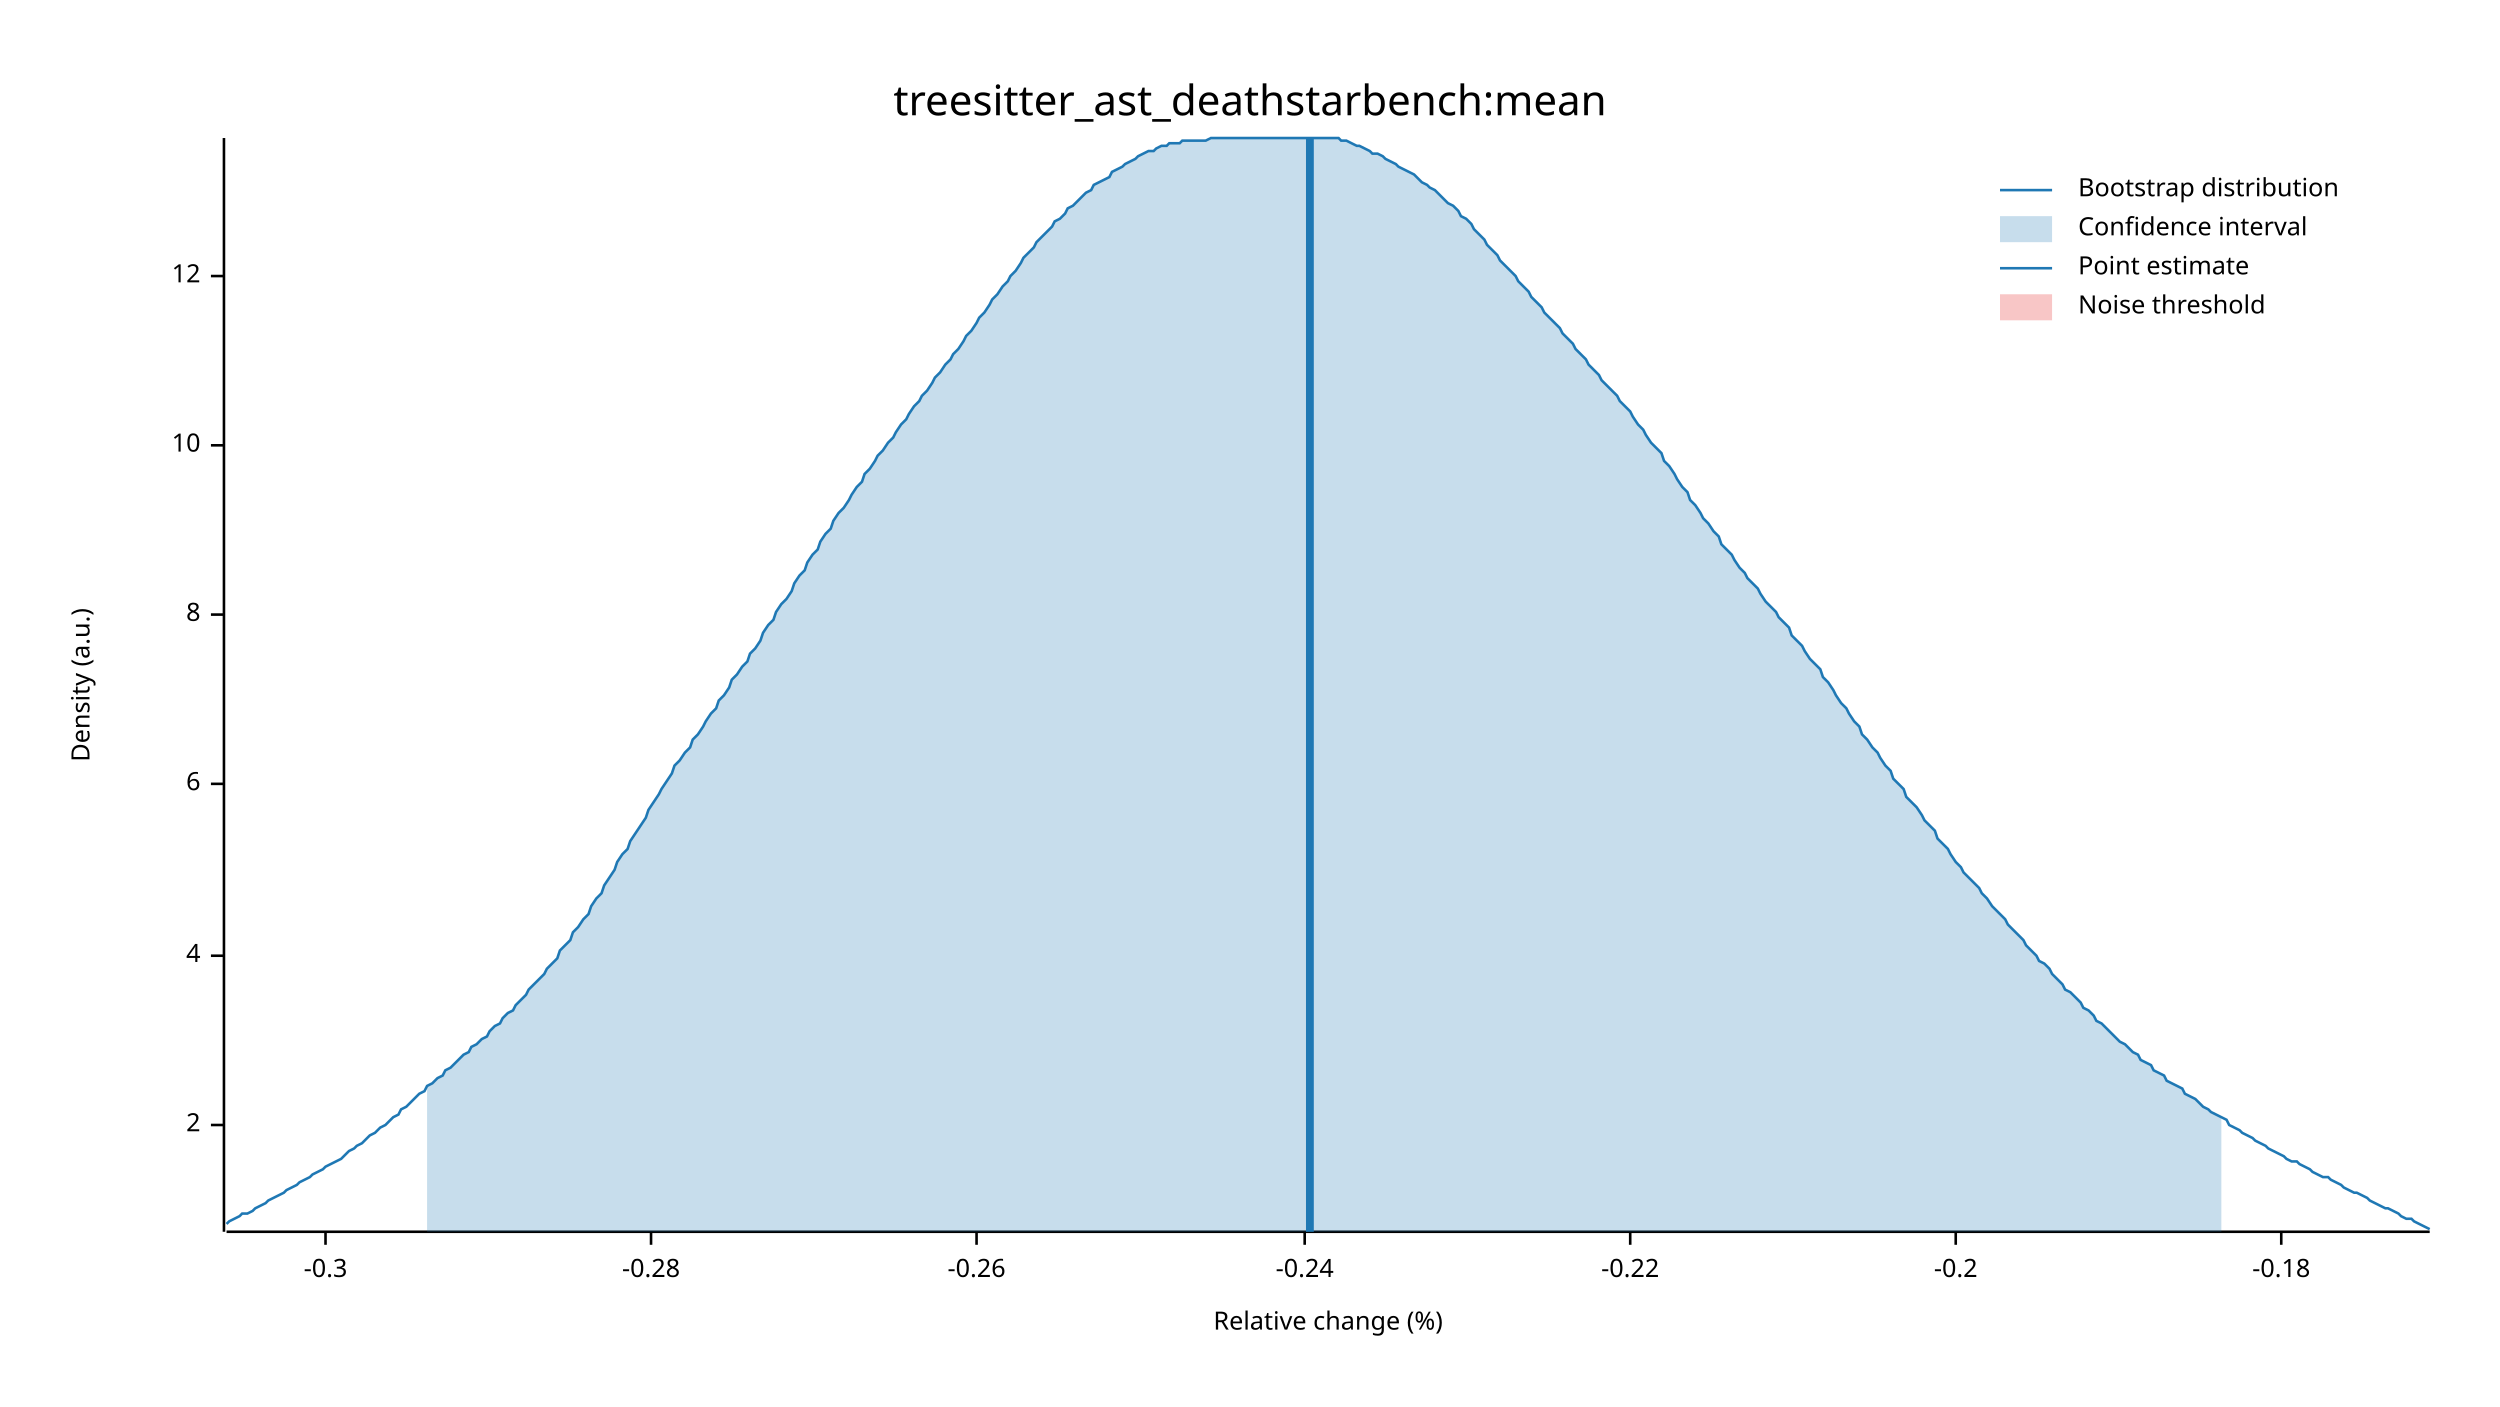
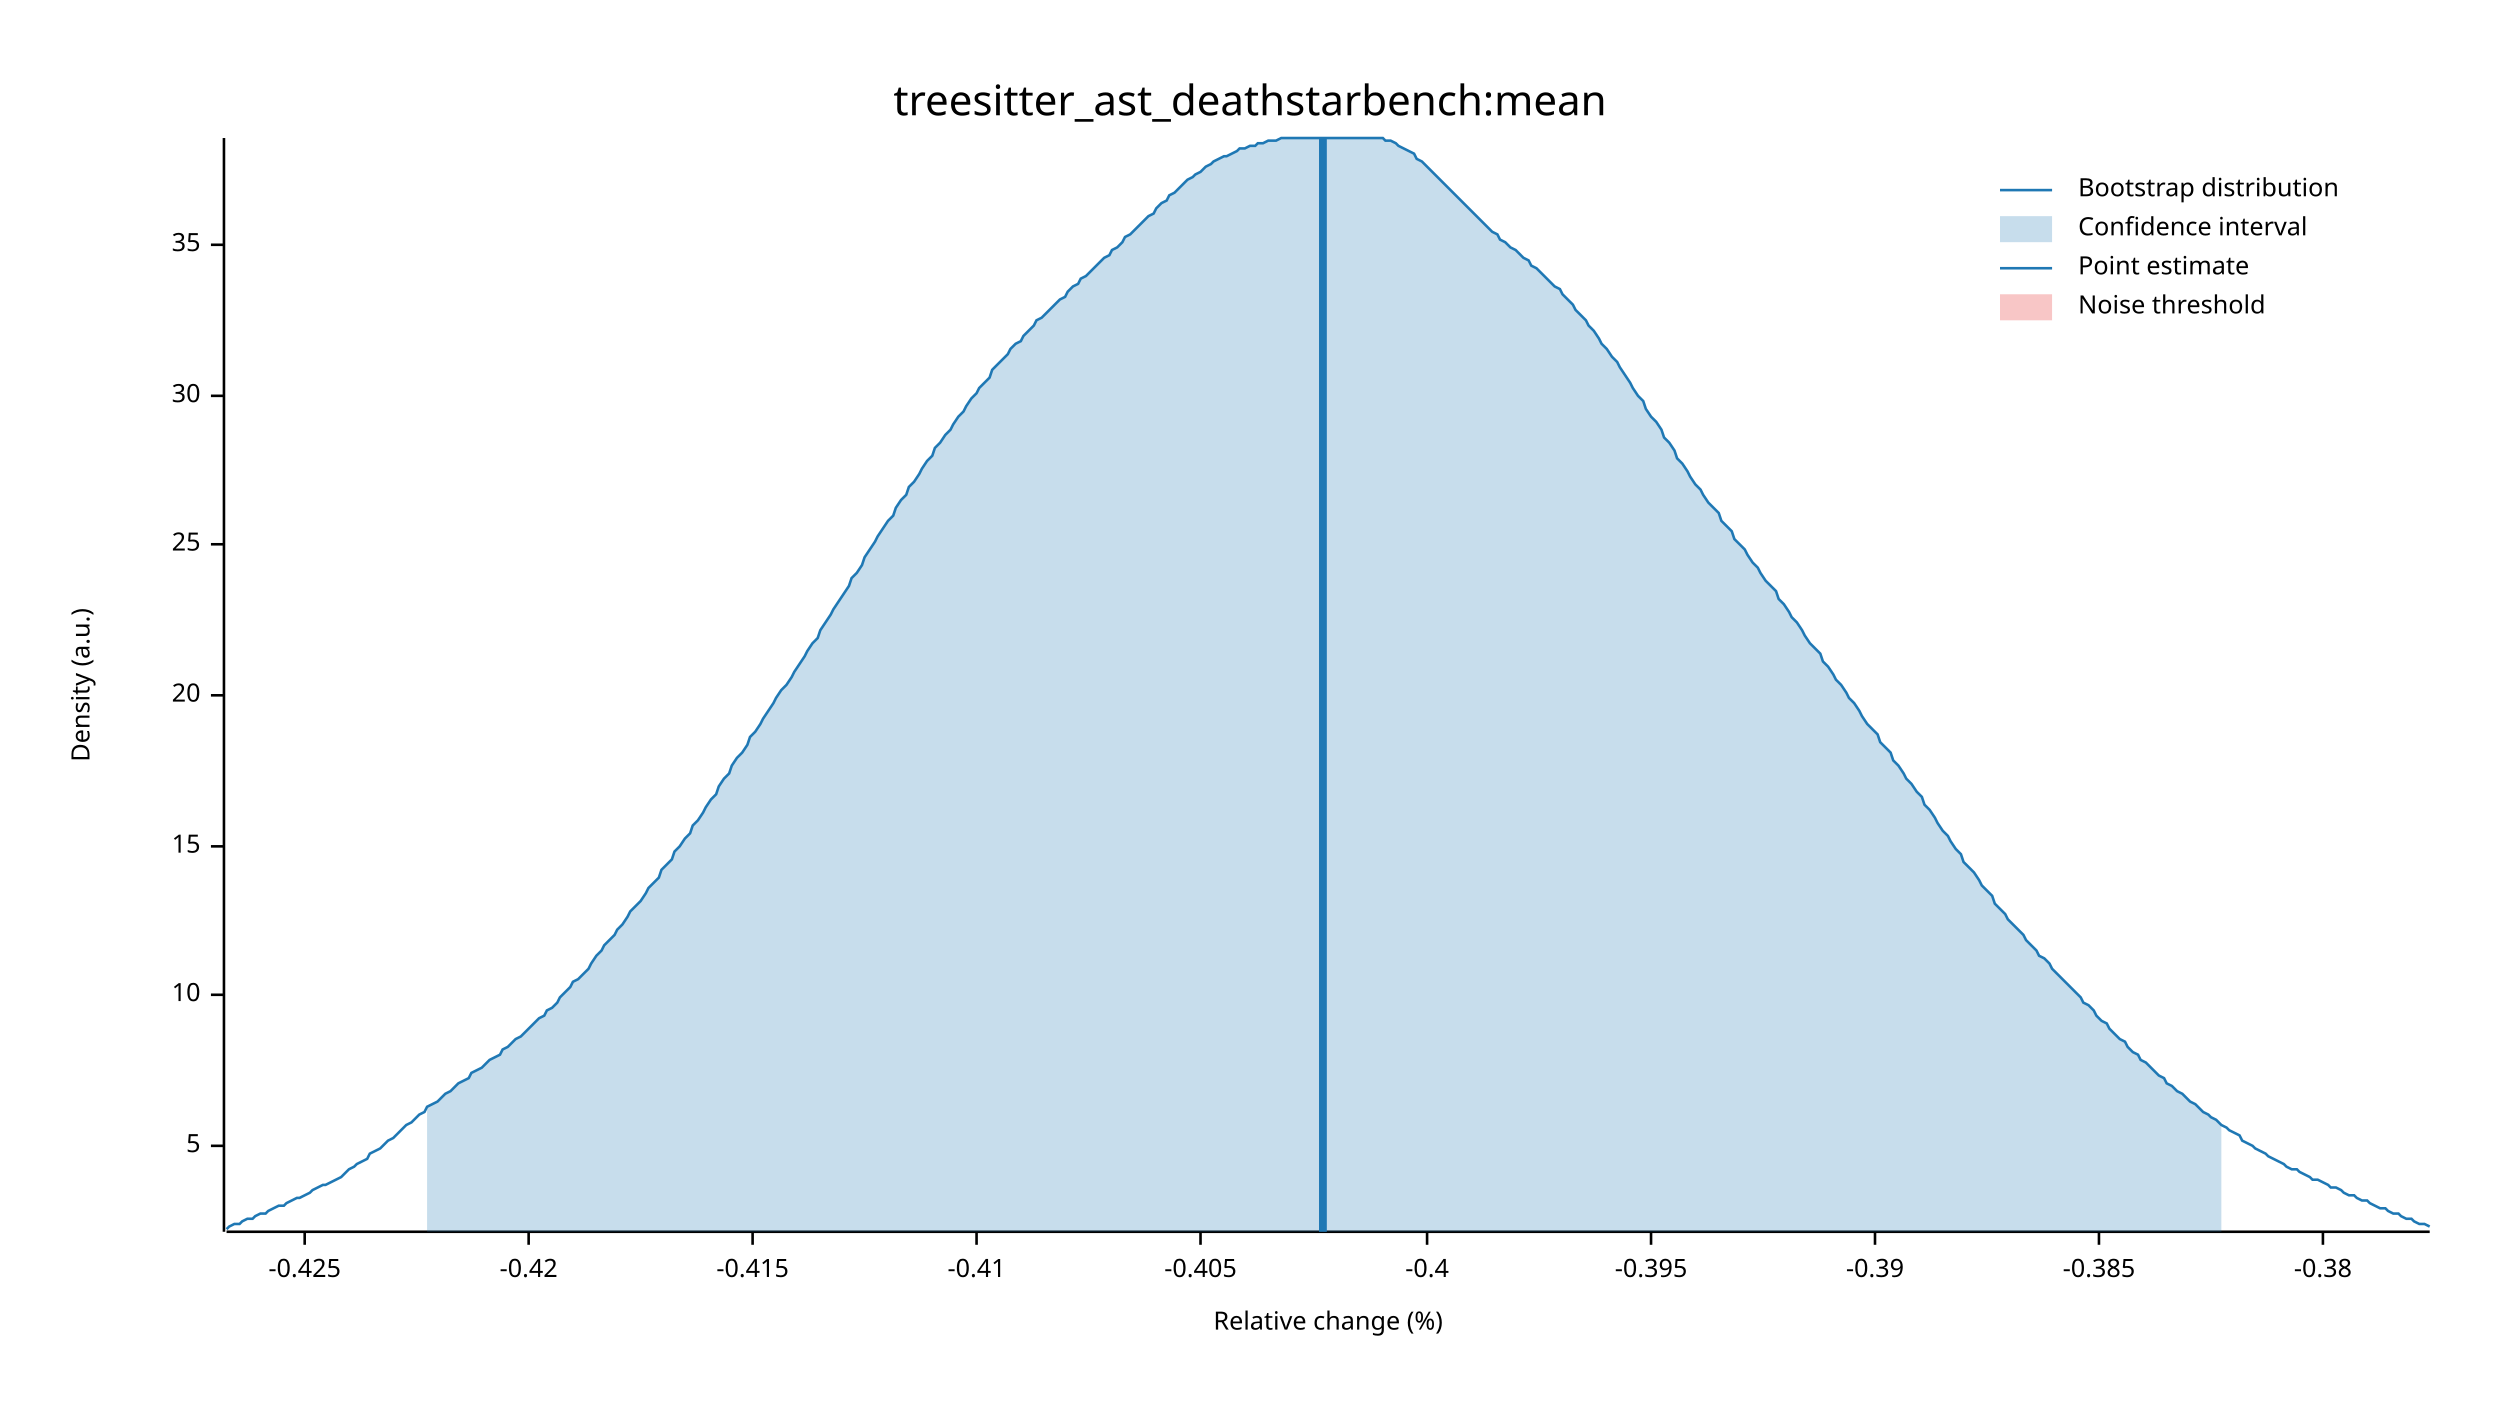
<svg xmlns="http://www.w3.org/2000/svg" width="960" height="540" viewBox="0 0 960 540">
  <text x="480" y="32" dy="0.76em" text-anchor="middle" font-family="sans-serif" font-size="16.129" opacity="1" fill="#000000">
treesitter_ast_deathstarbench:mean
</text>
  <text x="27" y="263" dy="0.76em" text-anchor="middle" font-family="sans-serif" font-size="9.677" opacity="1" fill="#000000" transform="rotate(270, 27, 263)">
Density (a.u.)
</text>
  <text x="510" y="513" dy="-0.5ex" text-anchor="middle" font-family="sans-serif" font-size="9.677" opacity="1" fill="#000000">
Relative change (%)
</text>
  <polyline fill="none" opacity="1" stroke="#000000" stroke-width="1" points="86,53 86,473 " />
-   <text x="77" y="432" dy="0.5ex" text-anchor="end" font-family="sans-serif" font-size="9.677" opacity="1" fill="#000000">
- 2
+   <text x="77" y="440" dy="0.5ex" text-anchor="end" font-family="sans-serif" font-size="9.677" opacity="1" fill="#000000">
+ 5
</text>
-   <polyline fill="none" opacity="1" stroke="#000000" stroke-width="1" points="81,432 86,432 " />
-   <text x="77" y="367" dy="0.5ex" text-anchor="end" font-family="sans-serif" font-size="9.677" opacity="1" fill="#000000">
- 4
- </text>
-   <polyline fill="none" opacity="1" stroke="#000000" stroke-width="1" points="81,367 86,367 " />
-   <text x="77" y="301" dy="0.5ex" text-anchor="end" font-family="sans-serif" font-size="9.677" opacity="1" fill="#000000">
- 6
- </text>
-   <polyline fill="none" opacity="1" stroke="#000000" stroke-width="1" points="81,301 86,301 " />
-   <text x="77" y="236" dy="0.5ex" text-anchor="end" font-family="sans-serif" font-size="9.677" opacity="1" fill="#000000">
- 8
- </text>
-   <polyline fill="none" opacity="1" stroke="#000000" stroke-width="1" points="81,236 86,236 " />
-   <text x="77" y="171" dy="0.5ex" text-anchor="end" font-family="sans-serif" font-size="9.677" opacity="1" fill="#000000">
+   <polyline fill="none" opacity="1" stroke="#000000" stroke-width="1" points="81,440 86,440 " />
+   <text x="77" y="382" dy="0.5ex" text-anchor="end" font-family="sans-serif" font-size="9.677" opacity="1" fill="#000000">
10
</text>
-   <polyline fill="none" opacity="1" stroke="#000000" stroke-width="1" points="81,171 86,171 " />
-   <text x="77" y="106" dy="0.5ex" text-anchor="end" font-family="sans-serif" font-size="9.677" opacity="1" fill="#000000">
- 12
+   <polyline fill="none" opacity="1" stroke="#000000" stroke-width="1" points="81,382 86,382 " />
+   <text x="77" y="325" dy="0.5ex" text-anchor="end" font-family="sans-serif" font-size="9.677" opacity="1" fill="#000000">
+ 15
</text>
-   <polyline fill="none" opacity="1" stroke="#000000" stroke-width="1" points="81,106 86,106 " />
+   <polyline fill="none" opacity="1" stroke="#000000" stroke-width="1" points="81,325 86,325 " />
+   <text x="77" y="267" dy="0.5ex" text-anchor="end" font-family="sans-serif" font-size="9.677" opacity="1" fill="#000000">
+ 20
+ </text>
+   <polyline fill="none" opacity="1" stroke="#000000" stroke-width="1" points="81,267 86,267 " />
+   <text x="77" y="209" dy="0.5ex" text-anchor="end" font-family="sans-serif" font-size="9.677" opacity="1" fill="#000000">
+ 25
+ </text>
+   <polyline fill="none" opacity="1" stroke="#000000" stroke-width="1" points="81,209 86,209 " />
+   <text x="77" y="152" dy="0.5ex" text-anchor="end" font-family="sans-serif" font-size="9.677" opacity="1" fill="#000000">
+ 30
+ </text>
+   <polyline fill="none" opacity="1" stroke="#000000" stroke-width="1" points="81,152 86,152 " />
+   <text x="77" y="94" dy="0.5ex" text-anchor="end" font-family="sans-serif" font-size="9.677" opacity="1" fill="#000000">
+ 35
+ </text>
+   <polyline fill="none" opacity="1" stroke="#000000" stroke-width="1" points="81,94 86,94 " />
  <polyline fill="none" opacity="1" stroke="#000000" stroke-width="1" points="87,473 933,473 " />
-   <text x="125" y="483" dy="0.76em" text-anchor="middle" font-family="sans-serif" font-size="9.677" opacity="1" fill="#000000">
- -0.3
+   <text x="117" y="483" dy="0.76em" text-anchor="middle" font-family="sans-serif" font-size="9.677" opacity="1" fill="#000000">
+ -0.425
</text>
-   <polyline fill="none" opacity="1" stroke="#000000" stroke-width="1" points="125,473 125,478 " />
-   <text x="250" y="483" dy="0.76em" text-anchor="middle" font-family="sans-serif" font-size="9.677" opacity="1" fill="#000000">
- -0.28
+   <polyline fill="none" opacity="1" stroke="#000000" stroke-width="1" points="117,473 117,478 " />
+   <text x="203" y="483" dy="0.76em" text-anchor="middle" font-family="sans-serif" font-size="9.677" opacity="1" fill="#000000">
+ -0.42
</text>
-   <polyline fill="none" opacity="1" stroke="#000000" stroke-width="1" points="250,473 250,478 " />
+   <polyline fill="none" opacity="1" stroke="#000000" stroke-width="1" points="203,473 203,478 " />
+   <text x="289" y="483" dy="0.76em" text-anchor="middle" font-family="sans-serif" font-size="9.677" opacity="1" fill="#000000">
+ -0.415
+ </text>
+   <polyline fill="none" opacity="1" stroke="#000000" stroke-width="1" points="289,473 289,478 " />
  <text x="375" y="483" dy="0.76em" text-anchor="middle" font-family="sans-serif" font-size="9.677" opacity="1" fill="#000000">
- -0.26
+ -0.41
</text>
  <polyline fill="none" opacity="1" stroke="#000000" stroke-width="1" points="375,473 375,478 " />
-   <text x="501" y="483" dy="0.76em" text-anchor="middle" font-family="sans-serif" font-size="9.677" opacity="1" fill="#000000">
- -0.24
+   <text x="461" y="483" dy="0.76em" text-anchor="middle" font-family="sans-serif" font-size="9.677" opacity="1" fill="#000000">
+ -0.405
</text>
-   <polyline fill="none" opacity="1" stroke="#000000" stroke-width="1" points="501,473 501,478 " />
-   <text x="626" y="483" dy="0.76em" text-anchor="middle" font-family="sans-serif" font-size="9.677" opacity="1" fill="#000000">
- -0.22
+   <polyline fill="none" opacity="1" stroke="#000000" stroke-width="1" points="461,473 461,478 " />
+   <text x="548" y="483" dy="0.76em" text-anchor="middle" font-family="sans-serif" font-size="9.677" opacity="1" fill="#000000">
+ -0.4
</text>
-   <polyline fill="none" opacity="1" stroke="#000000" stroke-width="1" points="626,473 626,478 " />
-   <text x="751" y="483" dy="0.76em" text-anchor="middle" font-family="sans-serif" font-size="9.677" opacity="1" fill="#000000">
- -0.2
+   <polyline fill="none" opacity="1" stroke="#000000" stroke-width="1" points="548,473 548,478 " />
+   <text x="634" y="483" dy="0.76em" text-anchor="middle" font-family="sans-serif" font-size="9.677" opacity="1" fill="#000000">
+ -0.395
</text>
-   <polyline fill="none" opacity="1" stroke="#000000" stroke-width="1" points="751,473 751,478 " />
-   <text x="876" y="483" dy="0.76em" text-anchor="middle" font-family="sans-serif" font-size="9.677" opacity="1" fill="#000000">
- -0.18
+   <polyline fill="none" opacity="1" stroke="#000000" stroke-width="1" points="634,473 634,478 " />
+   <text x="720" y="483" dy="0.76em" text-anchor="middle" font-family="sans-serif" font-size="9.677" opacity="1" fill="#000000">
+ -0.39
</text>
-   <polyline fill="none" opacity="1" stroke="#000000" stroke-width="1" points="876,473 876,478 " />
-   <polyline fill="none" opacity="1" stroke="#1F78B4" stroke-width="1" points="87,470 88,469 90,468 92,467 93,466 95,466 97,465 98,464 100,463 102,462 103,461 105,460 107,459 109,458 110,457 112,456 114,455 115,454 117,453 119,452 120,451 122,450 124,449 125,448 127,447 129,446 131,445 132,444 134,442 136,441 137,440 139,439 141,437 142,436 144,435 146,433 148,432 149,431 151,429 153,428 154,426 156,425 158,423 159,422 161,420 163,419 164,417 166,416 168,414 170,413 171,411 173,410 175,408 176,407 178,405 180,404 181,402 183,401 185,399 187,398 188,396 190,394 192,393 193,391 195,389 197,388 198,386 200,384 202,382 203,380 205,378 207,376 209,374 210,372 212,370 214,368 215,365 217,363 219,361 220,358 222,356 224,353 226,351 227,348 229,345 231,343 232,340 234,337 236,334 237,331 239,328 241,326 242,323 244,320 246,317 248,314 249,311 251,308 253,305 254,303 256,300 258,297 259,294 261,292 263,289 265,287 266,284 268,282 270,279 271,277 273,274 275,272 276,269 278,267 280,264 281,261 283,259 285,256 287,254 288,251 290,249 292,246 293,243 295,240 297,238 298,235 300,232 302,230 304,227 305,224 307,221 309,219 310,216 312,213 314,211 315,208 317,205 319,203 320,200 322,197 324,195 326,192 327,190 329,187 331,185 332,182 334,180 336,177 337,175 339,173 341,170 343,168 344,166 346,163 348,161 349,159 351,156 353,154 354,152 356,150 358,147 359,145 361,143 363,140 365,138 366,136 368,134 370,131 371,129 373,127 375,124 376,122 378,120 380,117 381,115 383,113 385,110 387,108 388,106 390,104 392,101 393,99 395,97 397,95 398,93 400,91 402,89 404,87 405,85 407,84 409,82 410,80 412,79 414,77 415,76 417,74 419,73 420,71 422,70 424,69 426,68 427,66 429,65 431,64 432,63 434,62 436,61 437,60 439,59 441,58 443,58 444,57 446,56 448,56 449,55 451,55 453,55 454,54 456,54 458,54 459,54 461,54 463,54 465,53 466,53 468,53 470,53 471,53 473,53 475,53 476,53 478,53 480,53 482,53 483,53 485,53 487,53 488,53 490,53 492,53 493,53 495,53 497,53 498,53 500,53 502,53 504,53 505,53 507,53 509,53 510,53 512,53 514,53 515,54 517,54 519,55 521,56 522,56 524,57 526,58 527,59 529,59 531,60 532,61 534,62 536,63 537,64 539,65 541,66 543,67 544,68 546,70 548,71 549,72 551,73 553,75 554,76 556,78 558,79 560,81 561,83 563,84 565,86 566,88 568,90 570,92 571,94 573,96 575,98 576,100 578,102 580,104 582,106 583,108 585,110 587,112 588,114 590,116 592,118 593,120 595,122 597,124 599,126 600,128 602,130 604,132 605,134 607,136 609,138 610,140 612,142 614,144 615,146 617,148 619,150 621,152 622,154 624,156 626,158 627,160 629,163 631,165 632,167 634,170 636,172 638,174 639,177 641,179 643,182 644,184 646,187 648,189 649,192 651,194 653,197 654,199 656,201 658,204 660,206 661,209 663,211 665,213 666,215 668,218 670,220 671,222 673,224 675,226 676,228 678,231 680,233 682,235 683,237 685,239 687,241 688,244 690,246 692,248 693,250 695,253 697,255 699,257 700,260 702,262 704,265 705,267 707,270 709,272 710,274 712,277 714,279 715,282 717,284 719,287 721,289 722,291 724,294 726,296 727,299 729,301 731,303 732,306 734,308 736,310 738,313 739,315 741,317 743,319 744,322 746,324 748,326 749,328 751,331 753,333 754,335 756,337 758,339 760,341 761,343 763,345 765,348 766,349 768,351 770,353 771,355 773,357 775,359 777,361 778,363 780,365 782,367 783,369 785,370 787,372 788,374 790,376 792,378 793,380 795,381 797,383 799,385 800,387 802,388 804,390 805,392 807,393 809,395 810,396 812,398 814,400 816,401 817,402 819,404 821,405 822,407 824,408 826,409 827,411 829,412 831,413 832,415 834,416 836,417 838,418 839,420 841,421 843,422 844,423 846,425 848,426 849,427 851,428 853,429 855,430 856,432 858,433 860,434 861,435 863,436 865,437 866,438 868,439 870,440 871,441 873,442 875,443 877,444 878,445 880,446 882,446 883,447 885,448 887,449 888,450 890,451 892,452 894,452 895,453 897,454 899,455 900,456 902,457 904,458 905,458 907,459 909,460 910,461 912,462 914,463 916,464 917,464 919,465 921,466 922,467 924,468 926,468 927,469 929,470 931,471 933,472 " />
-   <polygon opacity="0.25" fill="#1F78B4" points="164,417 166,416 168,414 170,413 171,411 173,410 175,408 176,407 178,405 180,404 181,402 183,401 185,399 187,398 188,396 190,394 192,393 193,391 195,389 197,388 198,386 200,384 202,382 203,380 205,378 207,376 209,374 210,372 212,370 214,368 215,365 217,363 219,361 220,358 222,356 224,353 226,351 227,348 229,345 231,343 232,340 234,337 236,334 237,331 239,328 241,326 242,323 244,320 246,317 248,314 249,311 251,308 253,305 254,303 256,300 258,297 259,294 261,292 263,289 265,287 266,284 268,282 270,279 271,277 273,274 275,272 276,269 278,267 280,264 281,261 283,259 285,256 287,254 288,251 290,249 292,246 293,243 295,240 297,238 298,235 300,232 302,230 304,227 305,224 307,221 309,219 310,216 312,213 314,211 315,208 317,205 319,203 320,200 322,197 324,195 326,192 327,190 329,187 331,185 332,182 334,180 336,177 337,175 339,173 341,170 343,168 344,166 346,163 348,161 349,159 351,156 353,154 354,152 356,150 358,147 359,145 361,143 363,140 365,138 366,136 368,134 370,131 371,129 373,127 375,124 376,122 378,120 380,117 381,115 383,113 385,110 387,108 388,106 390,104 392,101 393,99 395,97 397,95 398,93 400,91 402,89 404,87 405,85 407,84 409,82 410,80 412,79 414,77 415,76 417,74 419,73 420,71 422,70 424,69 426,68 427,66 429,65 431,64 432,63 434,62 436,61 437,60 439,59 441,58 443,58 444,57 446,56 448,56 449,55 451,55 453,55 454,54 456,54 458,54 459,54 461,54 463,54 465,53 466,53 468,53 470,53 471,53 473,53 475,53 476,53 478,53 480,53 482,53 483,53 485,53 487,53 488,53 490,53 492,53 493,53 495,53 497,53 498,53 500,53 502,53 504,53 505,53 507,53 509,53 510,53 512,53 514,53 515,54 517,54 519,55 521,56 522,56 524,57 526,58 527,59 529,59 531,60 532,61 534,62 536,63 537,64 539,65 541,66 543,67 544,68 546,70 548,71 549,72 551,73 553,75 554,76 556,78 558,79 560,81 561,83 563,84 565,86 566,88 568,90 570,92 571,94 573,96 575,98 576,100 578,102 580,104 582,106 583,108 585,110 587,112 588,114 590,116 592,118 593,120 595,122 597,124 599,126 600,128 602,130 604,132 605,134 607,136 609,138 610,140 612,142 614,144 615,146 617,148 619,150 621,152 622,154 624,156 626,158 627,160 629,163 631,165 632,167 634,170 636,172 638,174 639,177 641,179 643,182 644,184 646,187 648,189 649,192 651,194 653,197 654,199 656,201 658,204 660,206 661,209 663,211 665,213 666,215 668,218 670,220 671,222 673,224 675,226 676,228 678,231 680,233 682,235 683,237 685,239 687,241 688,244 690,246 692,248 693,250 695,253 697,255 699,257 700,260 702,262 704,265 705,267 707,270 709,272 710,274 712,277 714,279 715,282 717,284 719,287 721,289 722,291 724,294 726,296 727,299 729,301 731,303 732,306 734,308 736,310 738,313 739,315 741,317 743,319 744,322 746,324 748,326 749,328 751,331 753,333 754,335 756,337 758,339 760,341 761,343 763,345 765,348 766,349 768,351 770,353 771,355 773,357 775,359 777,361 778,363 780,365 782,367 783,369 785,370 787,372 788,374 790,376 792,378 793,380 795,381 797,383 799,385 800,387 802,388 804,390 805,392 807,393 809,395 810,396 812,398 814,400 816,401 817,402 819,404 821,405 822,407 824,408 826,409 827,411 829,412 831,413 832,415 834,416 836,417 838,418 839,420 841,421 843,422 844,423 846,425 848,426 849,427 851,428 853,429 853,473 164,473 " />
-   <polyline fill="none" opacity="1" stroke="#1F78B4" stroke-width="3" points="503,473 503,53 " />
+   <polyline fill="none" opacity="1" stroke="#000000" stroke-width="1" points="720,473 720,478 " />
+   <text x="806" y="483" dy="0.76em" text-anchor="middle" font-family="sans-serif" font-size="9.677" opacity="1" fill="#000000">
+ -0.385
+ </text>
+   <polyline fill="none" opacity="1" stroke="#000000" stroke-width="1" points="806,473 806,478 " />
+   <text x="892" y="483" dy="0.76em" text-anchor="middle" font-family="sans-serif" font-size="9.677" opacity="1" fill="#000000">
+ -0.38
+ </text>
+   <polyline fill="none" opacity="1" stroke="#000000" stroke-width="1" points="892,473 892,478 " />
+   <polyline fill="none" opacity="1" stroke="#1F78B4" stroke-width="1" points="87,472 88,471 90,470 92,470 93,469 95,468 97,468 98,467 100,466 102,466 103,465 105,464 107,463 109,463 110,462 112,461 114,460 115,460 117,459 119,458 120,457 122,456 124,455 125,455 127,454 129,453 131,452 132,451 134,449 136,448 137,447 139,446 141,445 142,443 144,442 146,441 148,439 149,438 151,437 153,435 154,434 156,432 158,431 159,430 161,428 163,427 164,425 166,424 168,423 170,421 171,420 173,419 175,417 176,416 178,415 180,414 181,412 183,411 185,410 187,408 188,407 190,406 192,405 193,403 195,402 197,400 198,399 200,398 202,396 203,395 205,393 207,391 209,390 210,388 212,387 214,385 215,383 217,381 219,379 220,377 222,376 224,374 226,372 227,370 229,367 231,365 232,363 234,361 236,359 237,357 239,355 241,352 242,350 244,348 246,346 248,343 249,341 251,339 253,337 254,334 256,332 258,330 259,327 261,325 263,322 265,320 266,317 268,315 270,312 271,310 273,307 275,305 276,302 278,299 280,297 281,294 283,291 285,289 287,286 288,283 290,281 292,278 293,276 295,273 297,270 298,268 300,265 302,263 304,260 305,258 307,255 309,252 310,250 312,247 314,245 315,242 317,239 319,236 320,234 322,231 324,228 326,225 327,222 329,220 331,217 332,214 334,211 336,208 337,206 339,203 341,200 343,198 344,195 346,192 348,190 349,187 351,185 353,182 354,180 356,177 358,175 359,172 361,170 363,167 365,165 366,163 368,160 370,158 371,156 373,153 375,151 376,149 378,147 380,145 381,142 383,140 385,138 387,136 388,134 390,132 392,131 393,129 395,127 397,125 398,123 400,122 402,120 404,118 405,117 407,115 409,114 410,112 412,110 414,109 415,107 417,106 419,104 420,103 422,101 424,99 426,98 427,96 429,95 431,93 432,91 434,90 436,88 437,87 439,85 441,83 443,82 444,80 446,78 448,77 449,75 451,74 453,72 454,71 456,69 458,68 459,67 461,66 463,64 465,63 466,62 468,61 470,60 471,60 473,59 475,58 476,57 478,57 480,56 482,56 483,55 485,55 487,54 488,54 490,54 492,53 493,53 495,53 497,53 498,53 500,53 502,53 504,53 505,53 507,53 509,53 510,53 512,53 514,53 515,53 517,53 519,53 521,53 522,53 524,53 526,53 527,53 529,53 531,53 532,54 534,54 536,55 537,56 539,57 541,58 543,59 544,61 546,62 548,64 549,65 551,67 553,69 554,70 556,72 558,74 560,76 561,77 563,79 565,81 566,82 568,84 570,86 571,87 573,89 575,90 576,92 578,93 580,95 582,96 583,97 585,99 587,100 588,102 590,103 592,105 593,106 595,108 597,110 599,111 600,113 602,115 604,117 605,119 607,121 609,123 610,125 612,127 614,130 615,132 617,134 619,137 621,139 622,141 624,144 626,147 627,149 629,152 631,154 632,157 634,160 636,162 638,165 639,168 641,170 643,173 644,176 646,178 648,181 649,183 651,186 653,188 654,190 656,193 658,195 660,197 661,200 663,202 665,204 666,207 668,209 670,211 671,213 673,216 675,218 676,220 678,223 680,225 682,227 683,230 685,232 687,235 688,237 690,239 692,242 693,244 695,247 697,249 699,251 700,254 702,256 704,259 705,261 707,263 709,266 710,268 712,270 714,273 715,275 717,278 719,280 721,282 722,285 724,287 726,289 727,292 729,294 731,297 732,299 734,301 736,304 738,306 739,309 741,311 743,314 744,316 746,319 748,321 749,323 751,326 753,328 754,331 756,333 758,335 760,338 761,340 763,342 765,344 766,347 768,349 770,351 771,353 773,355 775,357 777,359 778,361 780,363 782,365 783,367 785,368 787,370 788,372 790,374 792,376 793,377 795,379 797,381 799,383 800,385 802,386 804,388 805,390 807,392 809,393 810,395 812,397 814,399 816,400 817,402 819,404 821,405 822,407 824,408 826,410 827,411 829,413 831,414 832,416 834,417 836,419 838,420 839,421 841,423 843,424 844,425 846,427 848,428 849,429 851,430 853,432 855,433 856,434 858,435 860,436 861,438 863,439 865,440 866,441 868,442 870,443 871,444 873,445 875,446 877,447 878,448 880,449 882,449 883,450 885,451 887,452 888,453 890,453 892,454 894,455 895,456 897,456 899,457 900,458 902,459 904,459 905,460 907,461 909,461 910,462 912,463 914,464 916,464 917,465 919,466 921,466 922,467 924,468 926,468 927,469 929,470 931,470 933,471 " />
+   <polygon opacity="0.25" fill="#1F78B4" points="164,425 166,424 168,423 170,421 171,420 173,419 175,417 176,416 178,415 180,414 181,412 183,411 185,410 187,408 188,407 190,406 192,405 193,403 195,402 197,400 198,399 200,398 202,396 203,395 205,393 207,391 209,390 210,388 212,387 214,385 215,383 217,381 219,379 220,377 222,376 224,374 226,372 227,370 229,367 231,365 232,363 234,361 236,359 237,357 239,355 241,352 242,350 244,348 246,346 248,343 249,341 251,339 253,337 254,334 256,332 258,330 259,327 261,325 263,322 265,320 266,317 268,315 270,312 271,310 273,307 275,305 276,302 278,299 280,297 281,294 283,291 285,289 287,286 288,283 290,281 292,278 293,276 295,273 297,270 298,268 300,265 302,263 304,260 305,258 307,255 309,252 310,250 312,247 314,245 315,242 317,239 319,236 320,234 322,231 324,228 326,225 327,222 329,220 331,217 332,214 334,211 336,208 337,206 339,203 341,200 343,198 344,195 346,192 348,190 349,187 351,185 353,182 354,180 356,177 358,175 359,172 361,170 363,167 365,165 366,163 368,160 370,158 371,156 373,153 375,151 376,149 378,147 380,145 381,142 383,140 385,138 387,136 388,134 390,132 392,131 393,129 395,127 397,125 398,123 400,122 402,120 404,118 405,117 407,115 409,114 410,112 412,110 414,109 415,107 417,106 419,104 420,103 422,101 424,99 426,98 427,96 429,95 431,93 432,91 434,90 436,88 437,87 439,85 441,83 443,82 444,80 446,78 448,77 449,75 451,74 453,72 454,71 456,69 458,68 459,67 461,66 463,64 465,63 466,62 468,61 470,60 471,60 473,59 475,58 476,57 478,57 480,56 482,56 483,55 485,55 487,54 488,54 490,54 492,53 493,53 495,53 497,53 498,53 500,53 502,53 504,53 505,53 507,53 509,53 510,53 512,53 514,53 515,53 517,53 519,53 521,53 522,53 524,53 526,53 527,53 529,53 531,53 532,54 534,54 536,55 537,56 539,57 541,58 543,59 544,61 546,62 548,64 549,65 551,67 553,69 554,70 556,72 558,74 560,76 561,77 563,79 565,81 566,82 568,84 570,86 571,87 573,89 575,90 576,92 578,93 580,95 582,96 583,97 585,99 587,100 588,102 590,103 592,105 593,106 595,108 597,110 599,111 600,113 602,115 604,117 605,119 607,121 609,123 610,125 612,127 614,130 615,132 617,134 619,137 621,139 622,141 624,144 626,147 627,149 629,152 631,154 632,157 634,160 636,162 638,165 639,168 641,170 643,173 644,176 646,178 648,181 649,183 651,186 653,188 654,190 656,193 658,195 660,197 661,200 663,202 665,204 666,207 668,209 670,211 671,213 673,216 675,218 676,220 678,223 680,225 682,227 683,230 685,232 687,235 688,237 690,239 692,242 693,244 695,247 697,249 699,251 700,254 702,256 704,259 705,261 707,263 709,266 710,268 712,270 714,273 715,275 717,278 719,280 721,282 722,285 724,287 726,289 727,292 729,294 731,297 732,299 734,301 736,304 738,306 739,309 741,311 743,314 744,316 746,319 748,321 749,323 751,326 753,328 754,331 756,333 758,335 760,338 761,340 763,342 765,344 766,347 768,349 770,351 771,353 773,355 775,357 777,359 778,361 780,363 782,365 783,367 785,368 787,370 788,372 790,374 792,376 793,377 795,379 797,381 799,383 800,385 802,386 804,388 805,390 807,392 809,393 810,395 812,397 814,399 816,400 817,402 819,404 821,405 822,407 824,408 826,410 827,411 829,413 831,414 832,416 834,417 836,419 838,420 839,421 841,423 843,424 844,425 846,427 848,428 849,429 851,430 853,432 853,473 164,473 " />
+   <polyline fill="none" opacity="1" stroke="#1F78B4" stroke-width="3" points="508,473 508,53 " />
  <rect x="510" y="53" width="0" height="419" opacity="0.1" fill="#E31A1C" stroke="none" />
  <text x="798" y="68" dy="0.76em" text-anchor="start" font-family="sans-serif" font-size="9.677" opacity="1" fill="#000000">
Bootstrap distribution
</text>
  <text x="798" y="83" dy="0.76em" text-anchor="start" font-family="sans-serif" font-size="9.677" opacity="1" fill="#000000">
Confidence interval
</text>
  <text x="798" y="98" dy="0.76em" text-anchor="start" font-family="sans-serif" font-size="9.677" opacity="1" fill="#000000">
Point estimate
</text>
  <text x="798" y="113" dy="0.76em" text-anchor="start" font-family="sans-serif" font-size="9.677" opacity="1" fill="#000000">
Noise threshold
</text>
  <polyline fill="none" opacity="1" stroke="#1F78B4" stroke-width="1" points="768,73 788,73 " />
  <rect x="768" y="83" width="20" height="10" opacity="0.25" fill="#1F78B4" stroke="none" />
  <polyline fill="none" opacity="1" stroke="#1F78B4" stroke-width="1" points="768,103 788,103 " />
  <rect x="768" y="113" width="20" height="10" opacity="0.25" fill="#E31A1C" stroke="none" />
</svg>
